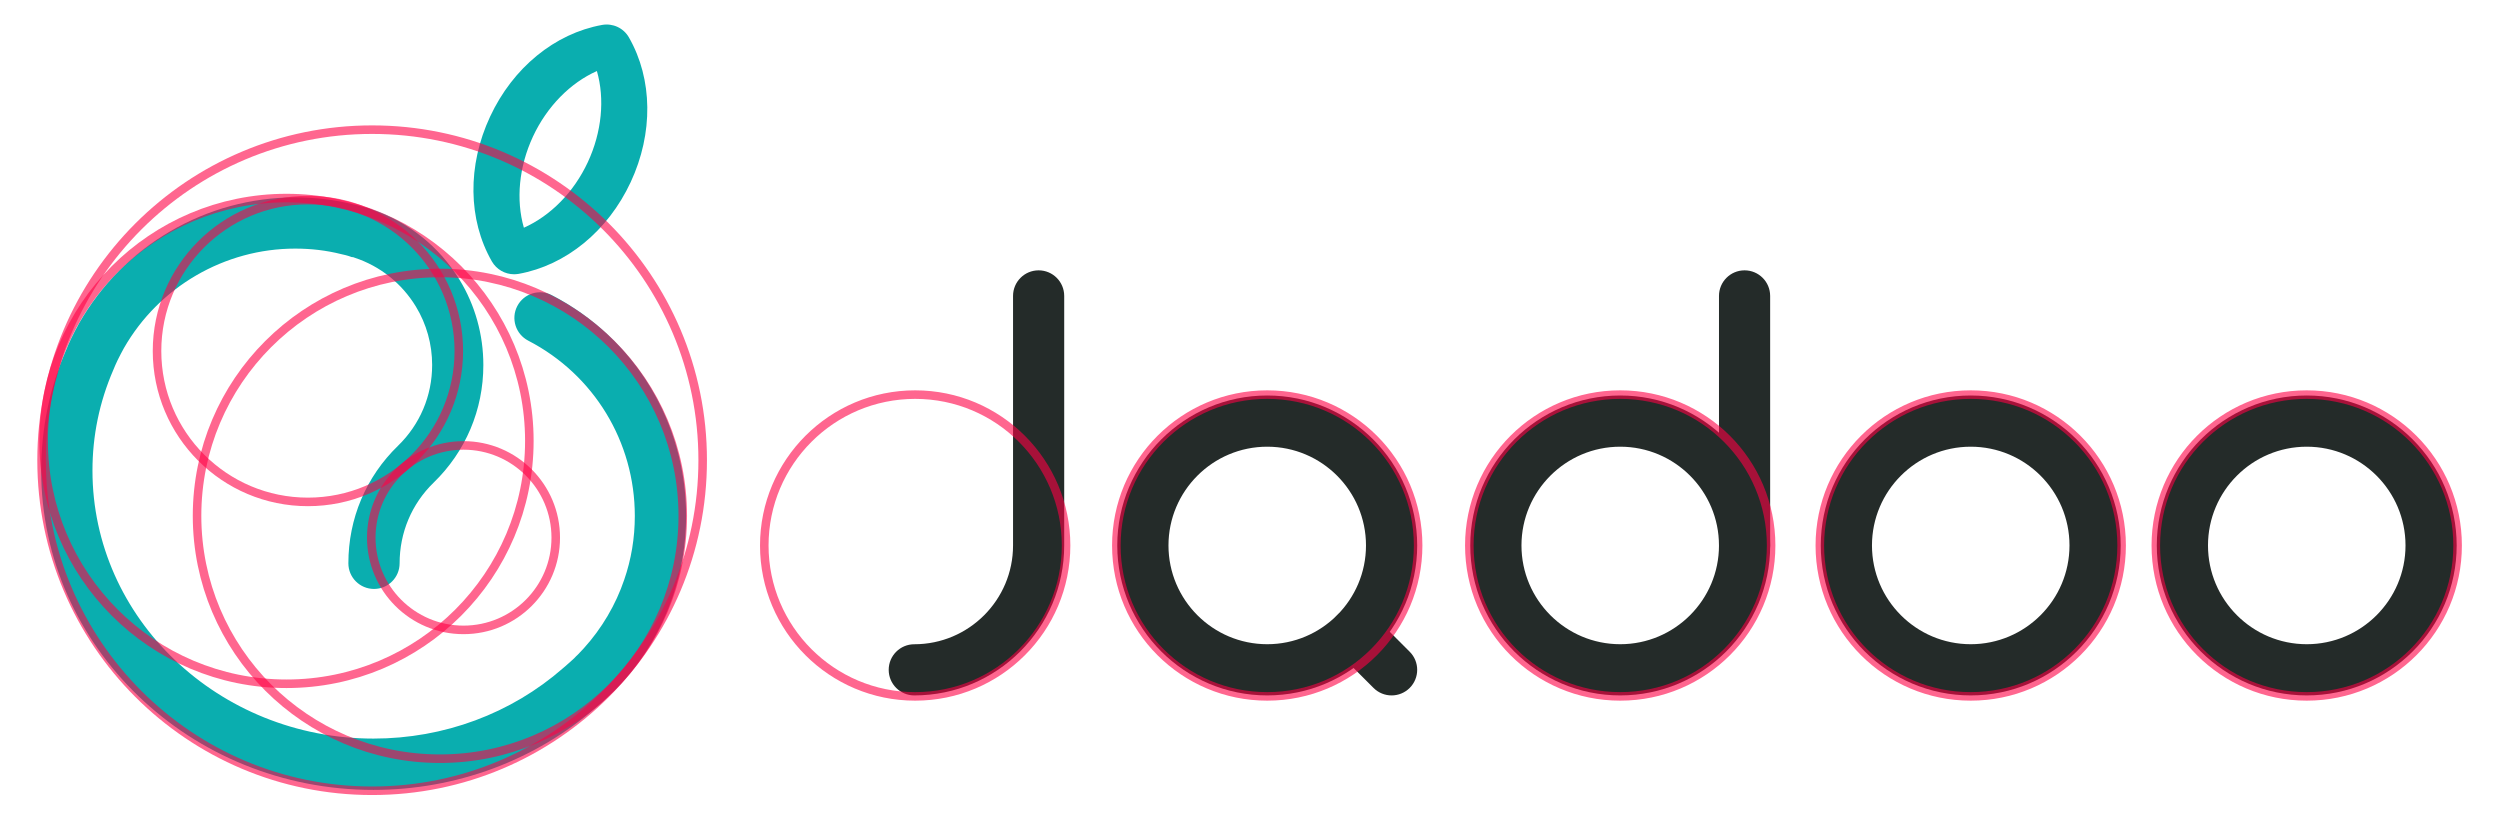
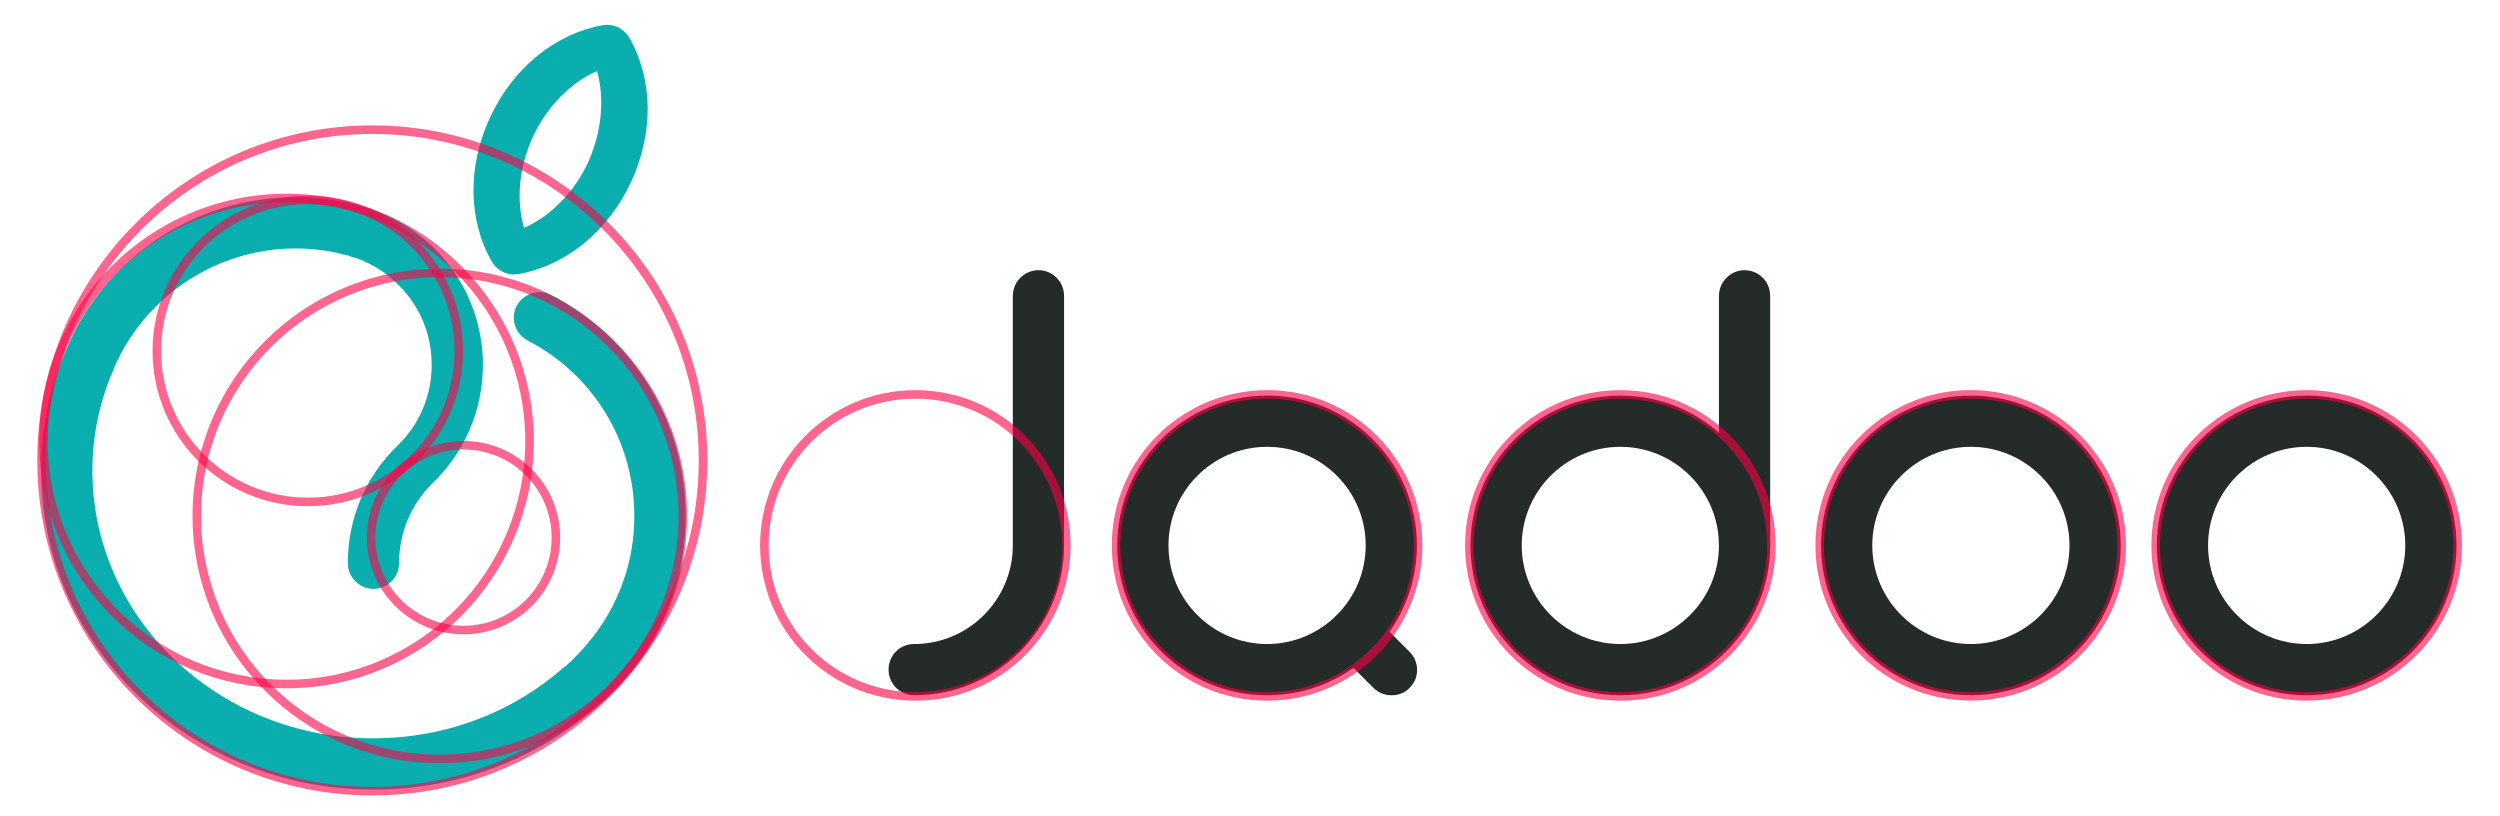
- <svg xmlns="http://www.w3.org/2000/svg" version="1.1" id="Layer_1" x="0px" y="0px" viewBox="0 0 644 210" style="enable-background:new 0 0 644 210;" xml:space="preserve">
+ <svg xmlns="http://www.w3.org/2000/svg" version="1.1" x="0px" y="0px" viewBox="0 0 644 210" style="enable-background:new 0 0 644 210;" xml:space="preserve">
  <style type="text/css">
	.st0{fill:#0AAEAF;}
	.st1{fill:#242B29;}
- 	.st2{opacity:0.6;fill:none;stroke:#FF0045;stroke-width:2.2;stroke-miterlimit:10;}
+ 	.st2{opacity:0.6;fill:none;stroke:#FF0045;stroke-width:2.2;stroke-miterlimit:10;enable-background:new    ;}
</style>
-   <g>
+   <g id="Layer_2">
    <g>
-       <path class="st0" d="M132.43,70.65c-2.34,0-4.54-1.24-5.73-3.32c-6.16-10.76-6.33-24.7-0.45-37.29    c5.87-12.59,16.66-21.42,28.86-23.62c2.76-0.49,5.51,0.79,6.9,3.22c6.16,10.76,6.32,24.7,0.45,37.29    c-5.87,12.59-16.66,21.42-28.86,23.62C133.21,70.61,132.82,70.65,132.43,70.65z M153.76,18.3c-6.82,3.03-12.85,9.11-16.47,16.88    c-3.62,7.78-4.41,16.3-2.34,23.48c6.82-3.03,12.85-9.11,16.47-16.88C155.04,34,155.83,25.47,153.76,18.3z" />
-       <path class="st0" d="M155.39,180.63c-0.44,0.39-0.92,0.8-1.41,1.23l-0.3,0.25c-15.72,13.76-36.16,21.37-57.48,21.37    c-47.2,0-85.59-36.89-85.59-82.23c0-10.8,2.15-21.23,6.39-31.02c0.37-0.93,0.86-2.03,1.36-3.08c0.64-1.34,1.33-2.61,2.01-3.87    c11.47-20.06,32.77-32.43,55.67-32.43c5.16,0,10.21,0.61,14.99,1.8c0.71,0.16,1.59,0.35,2.54,0.65c0.83,0.16,1.53,0.4,2.1,0.62    c9.45,3.16,17.52,9.61,22.72,18.17c4.01,6.57,6.12,14.16,6.12,21.94c0,11.52-4.55,22.28-12.81,30.3    c-5.65,5.48-8.76,12.87-8.76,20.78c0,3.64-2.96,6.6-6.6,6.6s-6.6-2.96-6.6-6.6c0-11.52,4.53-22.26,12.77-30.26    c5.68-5.51,8.81-12.91,8.81-20.83c0-5.35-1.45-10.56-4.2-15.07c-3.61-5.94-9.21-10.4-15.76-12.56l-0.35-0.13l-0.45-0.05    l-0.74-0.26c-0.44-0.15-1.09-0.3-1.77-0.45l-0.21-0.05c-3.74-0.94-7.7-1.41-11.79-1.41c-18.18,0-35.09,9.83-44.14,25.65    c-0.51,0.94-1.09,2.01-1.63,3.13c-0.37,0.78-0.75,1.62-1.09,2.47c-3.59,8.29-5.37,16.96-5.37,25.94    c0,38.06,32.48,69.03,72.39,69.03c18.13,0,35.47-6.44,48.83-18.14l0.35-0.3c0.5-0.43,0.98-0.84,1.46-1.28    c0.43-0.39,0.8-0.72,1.14-1.05c0.3-0.34,0.56-0.58,0.73-0.73l0.25-0.25c0.43-0.44,0.92-0.98,1.42-1.51    c4.62-5.09,8.24-11.23,10.42-17.69c1.81-5.25,2.72-10.75,2.72-16.39c0-19.09-10.52-36.4-27.46-45.17c-3.24-1.68-4.5-5.66-2.82-8.9    c1.68-3.23,5.66-4.5,8.9-2.82c21.34,11.05,34.59,32.85,34.59,56.89c0,7.11-1.15,14.06-3.43,20.66    c-2.78,8.24-7.22,15.77-13.18,22.34c-0.64,0.69-1.24,1.33-1.83,1.94L155.39,180.63z M152.74,174.09h0.02H152.74z" />
+       <path class="st0" d="M132.4,70.7c-2.3,0-4.5-1.2-5.7-3.3c-6.2-10.8-6.3-24.7-0.4-37.3c5.9-12.6,16.7-21.4,28.9-23.6    c2.8-0.5,5.5,0.8,6.9,3.2c6.2,10.8,6.3,24.7,0.4,37.3c-5.9,12.6-16.7,21.4-28.9,23.6C133.2,70.6,132.8,70.7,132.4,70.7z     M153.8,18.3c-6.8,3-12.9,9.1-16.5,16.9c-3.6,7.8-4.4,16.3-2.3,23.5c6.8-3,12.9-9.1,16.5-16.9C155,34,155.8,25.5,153.8,18.3z" />
+       <path class="st0" d="M155.4,180.6c-0.4,0.4-0.9,0.8-1.4,1.2l-0.3,0.2c-15.7,13.8-36.2,21.4-57.5,21.4c-47.2,0-85.6-36.9-85.6-82.2    c0-10.8,2.1-21.2,6.4-31c0.4-0.9,0.9-2,1.4-3.1c0.6-1.3,1.3-2.6,2-3.9C31.8,63.2,53.1,50.8,76,50.8c5.2,0,10.2,0.6,15,1.8    c0.7,0.2,1.6,0.3,2.5,0.7c0.8,0.2,1.5,0.4,2.1,0.6c9.4,3.2,17.5,9.6,22.7,18.2c4,6.6,6.1,14.2,6.1,21.9c0,11.5-4.6,22.3-12.8,30.3    c-5.7,5.5-8.8,12.9-8.8,20.8c0,3.6-3,6.6-6.6,6.6s-6.6-3-6.6-6.6c0-11.5,4.5-22.3,12.8-30.3c5.7-5.5,8.8-12.9,8.8-20.8    c0-5.3-1.4-10.6-4.2-15.1c-3.6-5.9-9.2-10.4-15.8-12.6L91,66.3l-0.4-0.1l-0.7-0.3c-0.4-0.2-1.1-0.3-1.8-0.4l-0.2-0.1    c-3.7-0.9-7.7-1.4-11.8-1.4C57.9,64,41,73.9,31.9,89.7c-0.5,0.9-1.1,2-1.6,3.1c-0.4,0.8-0.8,1.6-1.1,2.5c-3.6,8.3-5.4,17-5.4,25.9    c0,38.1,32.5,69,72.4,69c18.1,0,35.5-6.4,48.8-18.1l0.4-0.3c0.5-0.4,1-0.8,1.5-1.3c0.4-0.4,0.8-0.7,1.1-1.1    c0.3-0.3,0.6-0.6,0.7-0.7l0.2-0.2c0.4-0.4,0.9-1,1.4-1.5c4.6-5.1,8.2-11.2,10.4-17.7c1.8-5.2,2.7-10.8,2.7-16.4    c0-19.1-10.5-36.4-27.5-45.2c-3.2-1.7-4.5-5.7-2.8-8.9c1.7-3.2,5.7-4.5,8.9-2.8c21.3,11.1,34.6,32.8,34.6,56.9    c0,7.1-1.1,14.1-3.4,20.7c-2.8,8.2-7.2,15.8-13.2,22.3c-0.6,0.7-1.2,1.3-1.8,1.9L155.4,180.6z M152.7,174.1L152.7,174.1    L152.7,174.1z" />
    </g>
    <g>
-       <path class="st1" d="M326.44,179.14c-21.3,0-38.63-17.33-38.63-38.63s17.33-38.63,38.63-38.63s38.63,17.33,38.63,38.63    S347.74,179.14,326.44,179.14z M326.44,115.07c-14.03,0-25.44,11.41-25.44,25.44s11.41,25.44,25.44,25.44s25.44-11.41,25.44-25.44    S340.47,115.07,326.44,115.07z" />
-       <path class="st1" d="M594.22,179.14c-21.3,0-38.63-17.33-38.63-38.63s17.33-38.63,38.63-38.63c21.3,0,38.62,17.33,38.62,38.63    S615.51,179.14,594.22,179.14z M594.22,115.07c-14.03,0-25.44,11.41-25.44,25.44s11.41,25.44,25.44,25.44s25.44-11.41,25.44-25.44    S608.24,115.07,594.22,115.07z" />
-       <path class="st1" d="M417.37,179.14c-21.3,0-38.63-17.33-38.63-38.63s17.33-38.63,38.63-38.63S456,119.22,456,140.52    S438.67,179.14,417.37,179.14z M417.37,115.07c-14.03,0-25.44,11.41-25.44,25.44s11.41,25.44,25.44,25.44    c14.03,0,25.44-11.41,25.44-25.44S431.4,115.07,417.37,115.07z" />
-       <path class="st1" d="M235.52,179.14c-3.64,0-6.59-2.95-6.59-6.59s2.95-6.59,6.59-6.59c14.03,0,25.44-11.41,25.44-25.44V76.23    c0-3.64,2.95-6.59,6.59-6.59s6.59,2.95,6.59,6.59v64.29C274.14,161.81,256.81,179.14,235.52,179.14z" />
-       <path class="st1" d="M358.48,179.14c-1.69,0-3.37-0.64-4.66-1.93l-9.38-9.38c-2.57-2.57-2.57-6.75,0-9.32    c2.57-2.57,6.75-2.57,9.32,0l9.38,9.38c2.57,2.57,2.57,6.75,0,9.32C361.85,178.5,360.16,179.14,358.48,179.14z" />
-       <path class="st1" d="M449.4,147.11c-3.64,0-6.59-2.95-6.59-6.59V76.23c0-3.64,2.95-6.59,6.59-6.59s6.59,2.95,6.59,6.59v64.29    C456,144.16,453.04,147.11,449.4,147.11z" />
-       <path class="st1" d="M507.66,179.14c-21.3,0-38.63-17.33-38.63-38.63s17.33-38.63,38.63-38.63s38.63,17.33,38.63,38.63    S528.96,179.14,507.66,179.14z M507.66,115.07c-14.03,0-25.44,11.41-25.44,25.44s11.41,25.44,25.44,25.44s25.44-11.41,25.44-25.44    S521.69,115.07,507.66,115.07z" />
+       <path class="st1" d="M326.4,179.1c-21.3,0-38.6-17.3-38.6-38.6s17.3-38.6,38.6-38.6s38.6,17.3,38.6,38.6S347.7,179.1,326.4,179.1z     M326.4,115.1c-14,0-25.4,11.4-25.4,25.4s11.4,25.4,25.4,25.4s25.4-11.4,25.4-25.4S340.5,115.1,326.4,115.1z" />
+       <path class="st1" d="M594.2,179.1c-21.3,0-38.6-17.3-38.6-38.6s17.3-38.6,38.6-38.6s38.6,17.3,38.6,38.6S615.5,179.1,594.2,179.1z     M594.2,115.1c-14,0-25.4,11.4-25.4,25.4s11.4,25.4,25.4,25.4s25.4-11.4,25.4-25.4S608.2,115.1,594.2,115.1z" />
+       <path class="st1" d="M417.4,179.1c-21.3,0-38.6-17.3-38.6-38.6s17.3-38.6,38.6-38.6s38.6,17.3,38.6,38.6S438.7,179.1,417.4,179.1z     M417.4,115.1c-14,0-25.4,11.4-25.4,25.4s11.4,25.4,25.4,25.4s25.4-11.4,25.4-25.4S431.4,115.1,417.4,115.1z" />
+       <path class="st1" d="M235.5,179.1c-3.6,0-6.6-2.9-6.6-6.6s2.9-6.6,6.6-6.6c14,0,25.4-11.4,25.4-25.4V76.2c0-3.6,3-6.6,6.6-6.6    s6.6,2.9,6.6,6.6v64.3C274.1,161.8,256.8,179.1,235.5,179.1z" />
+       <path class="st1" d="M358.5,179.1c-1.7,0-3.4-0.6-4.7-1.9l-9.4-9.4c-2.6-2.6-2.6-6.8,0-9.3c2.6-2.6,6.8-2.6,9.3,0l9.4,9.4    c2.6,2.6,2.6,6.8,0,9.3C361.9,178.5,360.2,179.1,358.5,179.1z" />
+       <path class="st1" d="M449.4,147.1c-3.6,0-6.6-2.9-6.6-6.6V76.2c0-3.6,3-6.6,6.6-6.6s6.6,2.9,6.6,6.6v64.3    C456,144.2,453,147.1,449.4,147.1z" />
+       <path class="st1" d="M507.7,179.1c-21.3,0-38.6-17.3-38.6-38.6s17.3-38.6,38.6-38.6s38.6,17.3,38.6,38.6S529,179.1,507.7,179.1z     M507.7,115.1c-14,0-25.4,11.4-25.4,25.4s11.4,25.4,25.4,25.4s25.4-11.4,25.4-25.4S521.7,115.1,507.7,115.1z" />
    </g>
-     <circle class="st2" cx="73.8" cy="113.58" r="62.56" />
-     <circle class="st2" cx="113.32" cy="132.88" r="62.56" />
-     <circle class="st2" cx="79.32" cy="90.42" r="38.87" />
-     <circle class="st2" cx="235.75" cy="140.52" r="38.87" />
-     <circle class="st2" cx="326.44" cy="140.52" r="38.87" />
-     <circle class="st2" cx="417.37" cy="140.52" r="38.87" />
-     <circle class="st2" cx="507.66" cy="140.52" r="38.87" />
-     <circle class="st2" cx="594.21" cy="140.52" r="38.87" />
-     <circle class="st2" cx="119.4" cy="138.5" r="23.76" />
-     <circle class="st2" cx="95.86" cy="118.55" r="85.15" />
+   </g>
+   <g id="Layer_1">
+     <circle class="st2" cx="73.8" cy="113.6" r="62.6" />
+     <circle class="st2" cx="113.3" cy="132.9" r="62.6" />
+     <circle class="st2" cx="79.3" cy="90.4" r="38.9" />
+     <circle class="st2" cx="235.8" cy="140.5" r="38.9" />
+     <circle class="st2" cx="326.4" cy="140.5" r="38.9" />
+     <circle class="st2" cx="417.4" cy="140.5" r="38.9" />
+     <ellipse transform="matrix(0.8112 -0.5847 0.5847 0.8112 13.6613 323.3583)" class="st2" cx="507.7" cy="140.5" rx="38.9" ry="38.9" />
+     <circle class="st2" cx="594.2" cy="140.5" r="38.9" />
+     <circle class="st2" cx="119.4" cy="138.5" r="23.8" />
+     <circle class="st2" cx="95.9" cy="118.6" r="85.2" />
  </g>
</svg>
